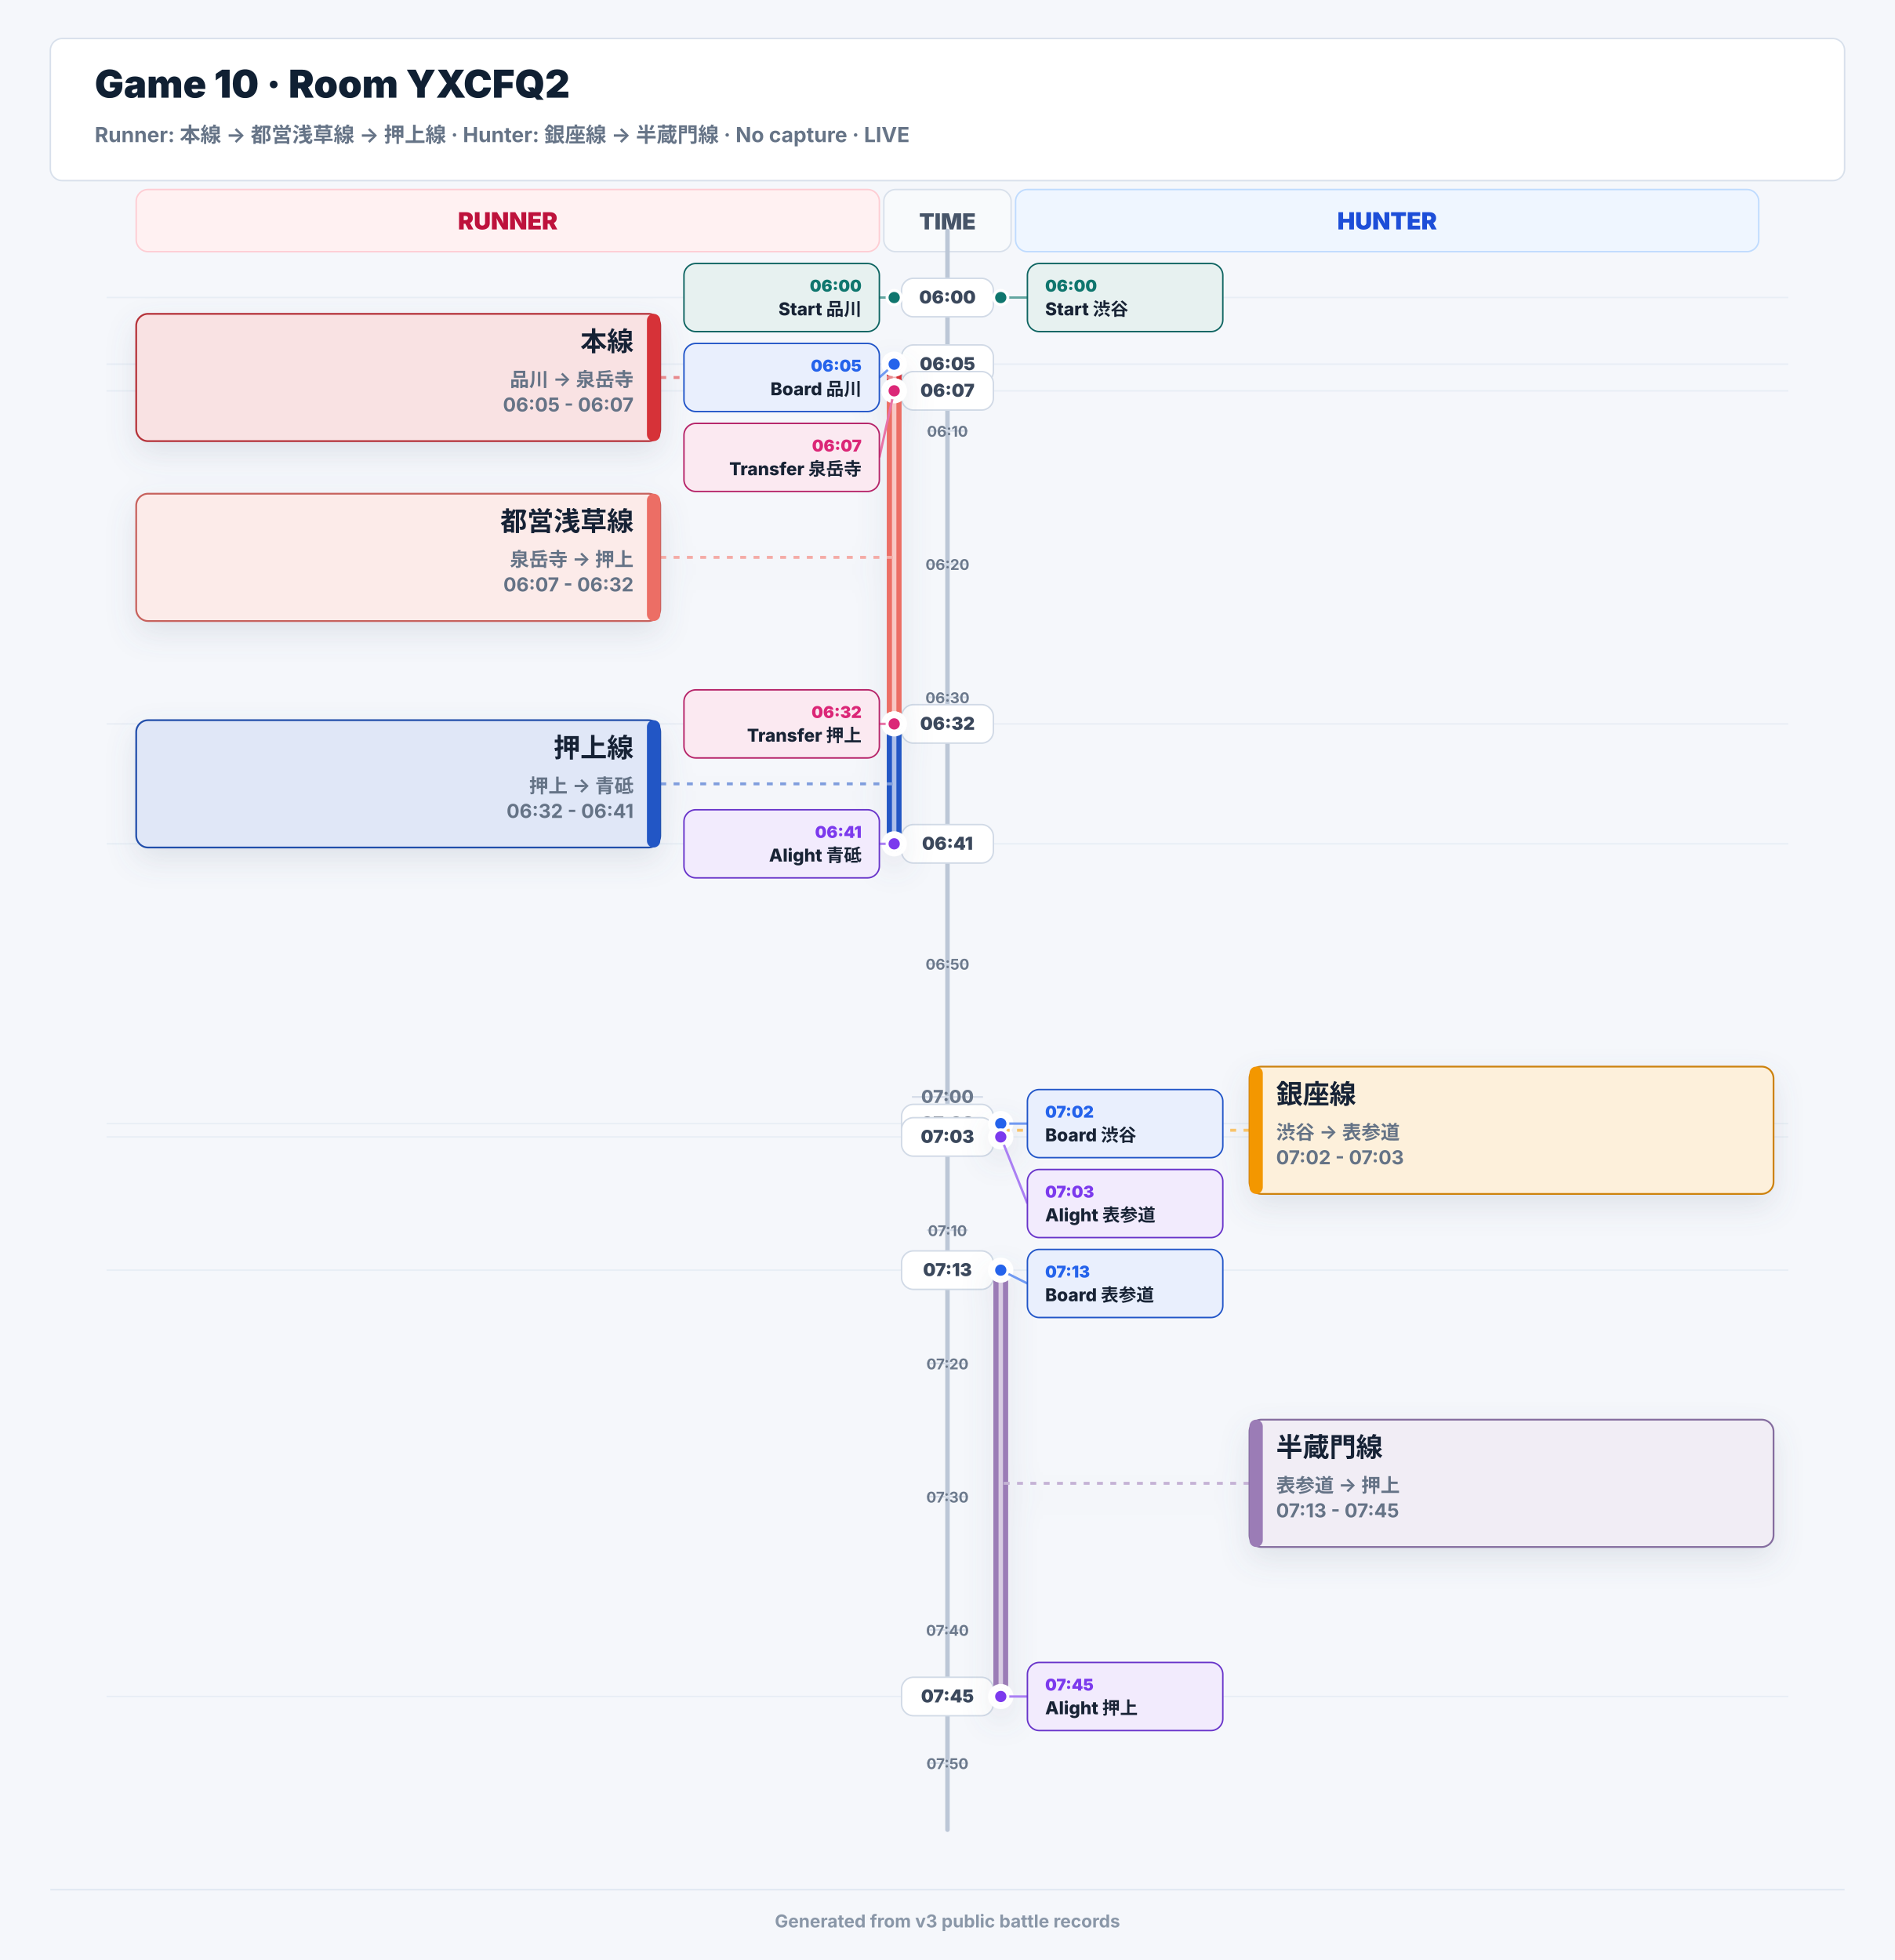
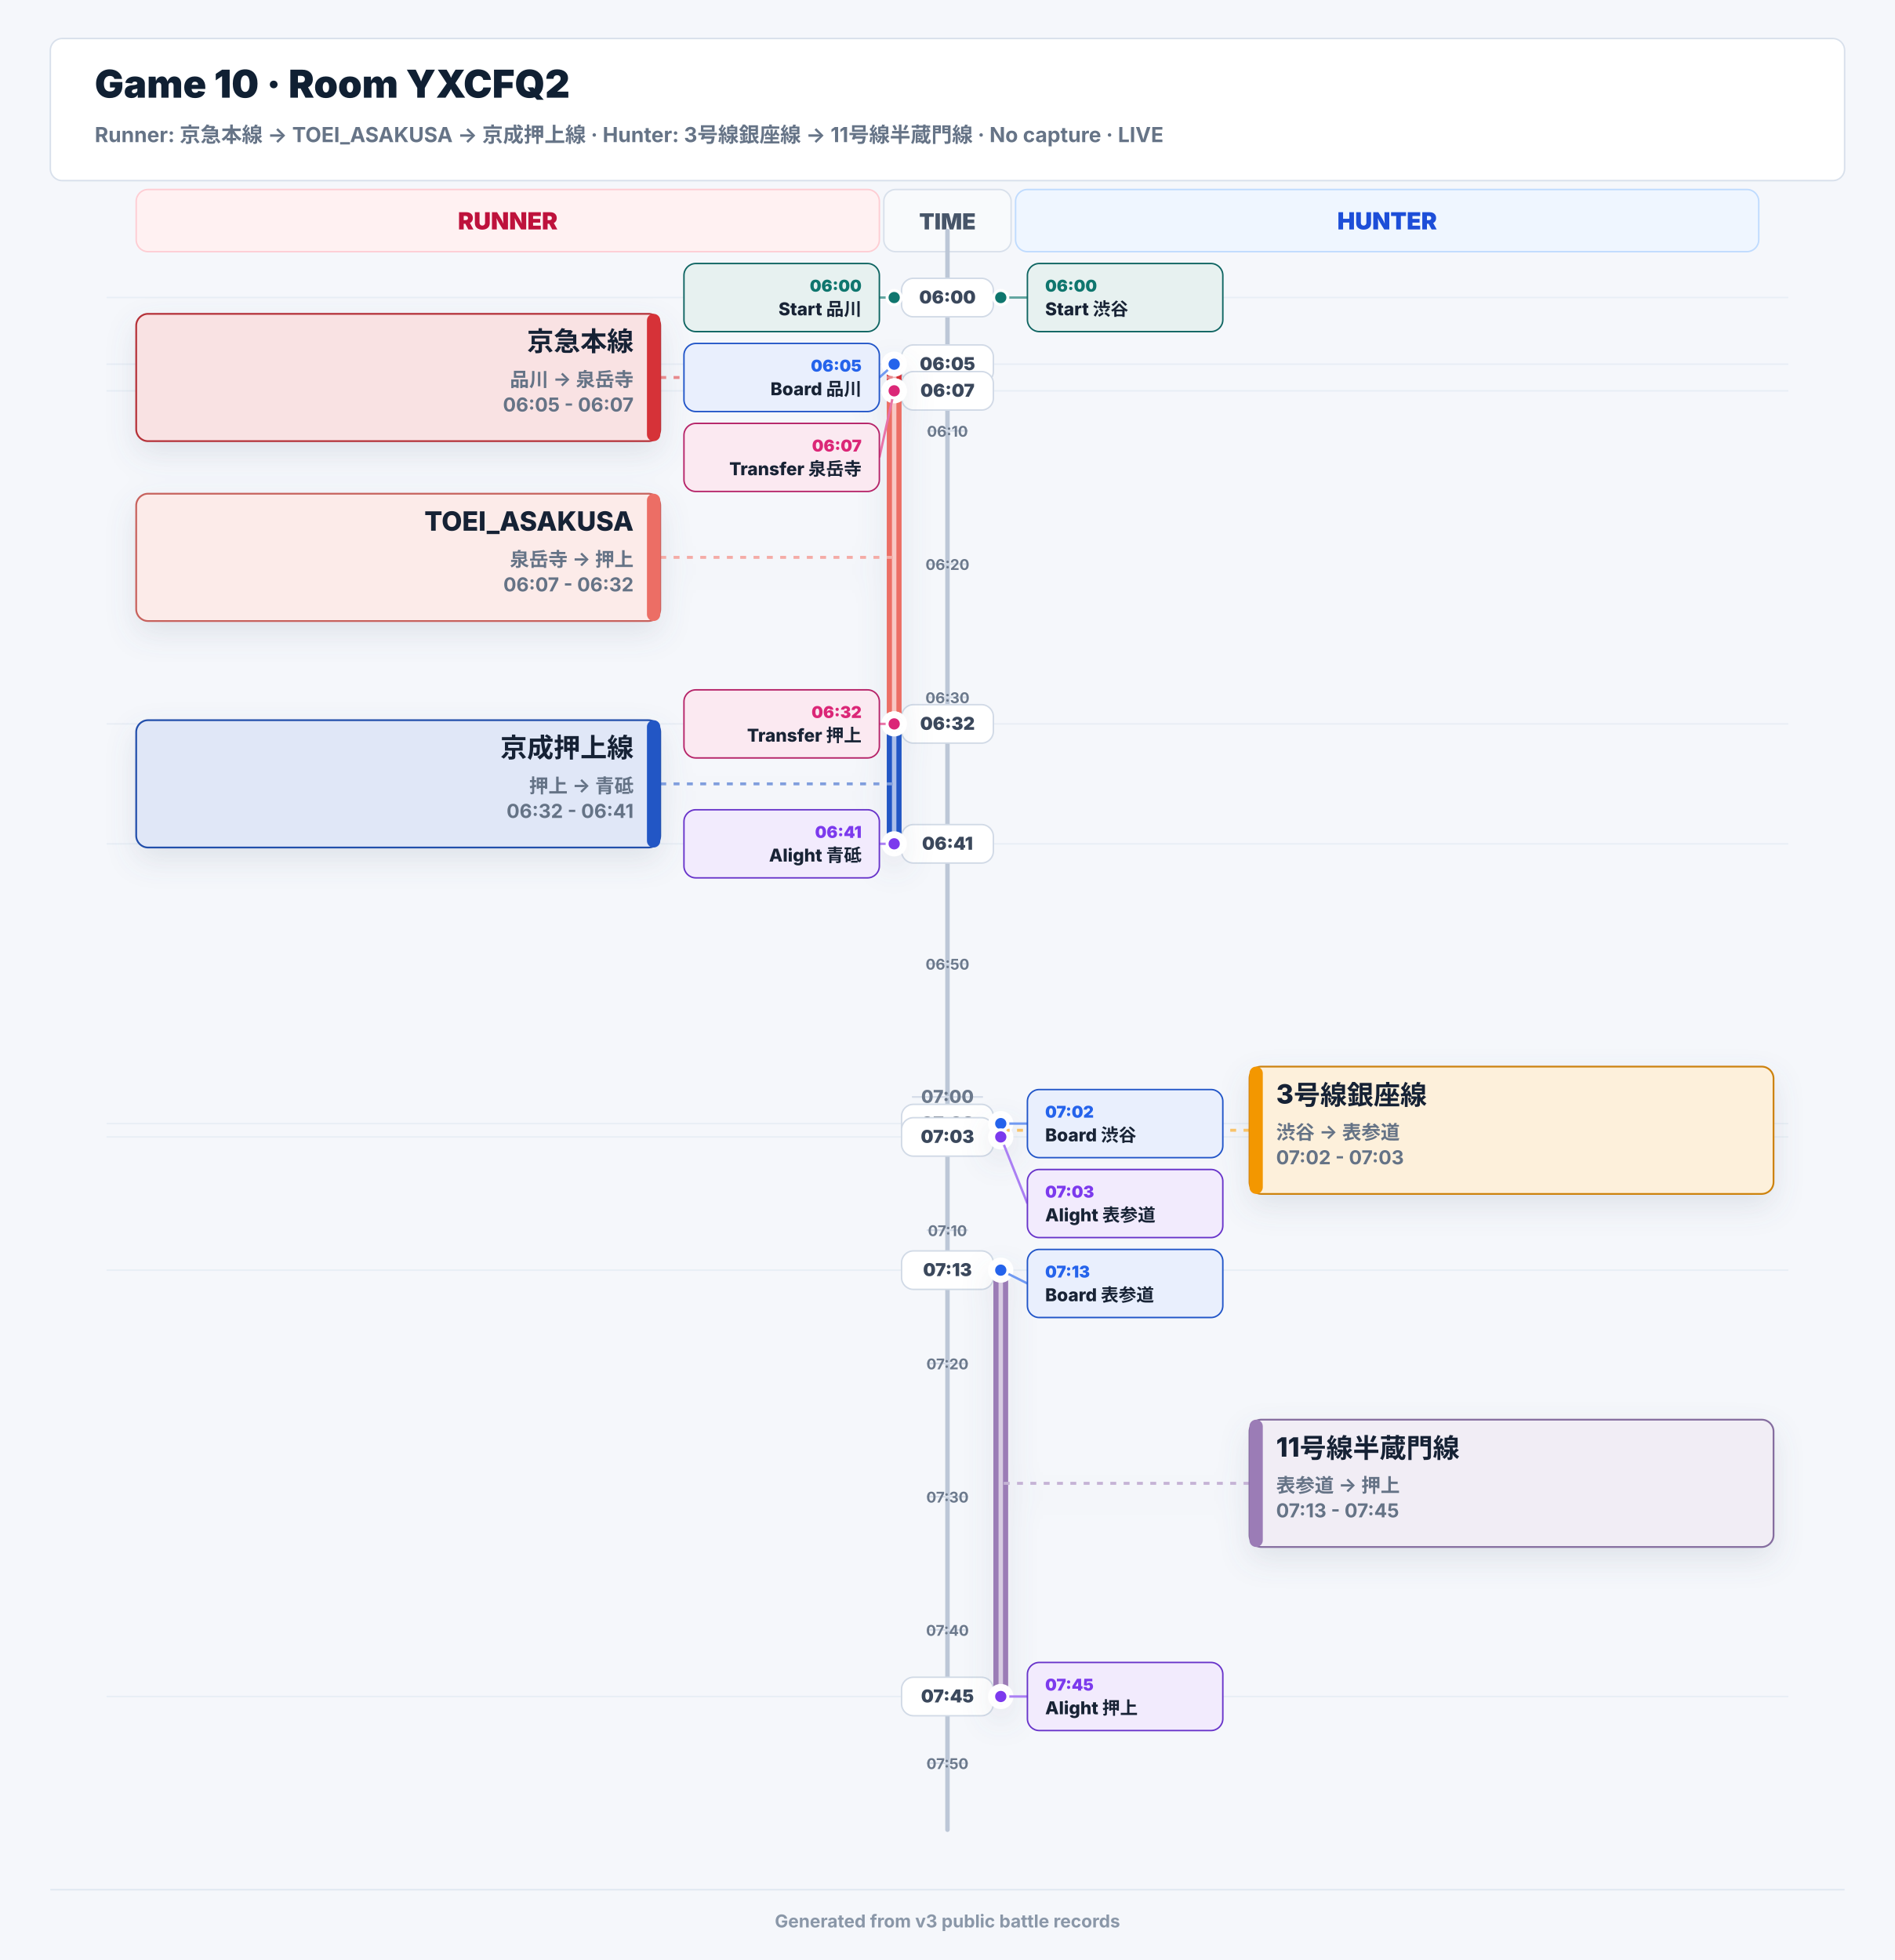
<svg xmlns="http://www.w3.org/2000/svg" width="1280" height="1324" viewBox="0 0 1280 1324" role="img" aria-label="Battle timeline">
  <defs>
    <filter id="softShadow" x="-20%" y="-20%" width="140%" height="140%">
      <feDropShadow dx="0" dy="8" stdDeviation="10" flood-color="#64748b" flood-opacity="0.16" />
    </filter>
  </defs>
  <g font-family="Inter, ui-sans-serif, system-ui, -apple-system, BlinkMacSystemFont, Segoe UI, sans-serif">
    <rect x="0" y="0" width="1280" height="100%" fill="#f5f7fb" />
    <rect x="34" y="26" width="1212" height="96" rx="8" fill="#ffffff" stroke="#d8e0eb" />
    <text x="64.0" y="66.0" font-size="26" font-weight="900" fill="#102033" text-anchor="start">Game 10 · Room YXCFQ2</text>
-     <text x="64.0" y="96.0" font-size="14" font-weight="750" fill="#667487" text-anchor="start">Runner: 本線 -&gt; 都営浅草線 -&gt; 押上線 · Hunter: 銀座線 -&gt; 半蔵門線 · No capture · LIVE</text>
+     <text x="64.0" y="96.0" font-size="14" font-weight="750" fill="#667487" text-anchor="start">Runner: 京急本線 -&gt; TOEI_ASAKUSA -&gt; 京成押上線 · Hunter: 3号線銀座線 -&gt; 11号線半蔵門線 · No capture · LIVE</text>
    <rect x="92" y="128" width="502" height="42" rx="8" fill="#fff1f2" stroke="#fecdd3" />
    <text x="343.0" y="155.0" font-size="16" font-weight="950" fill="#be123c" text-anchor="middle">RUNNER</text>
    <rect x="686" y="128" width="502" height="42" rx="8" fill="#eff6ff" stroke="#bfdbfe" />
    <text x="937.0" y="155.0" font-size="16" font-weight="950" fill="#1d4ed8" text-anchor="middle">HUNTER</text>
    <rect x="597" y="128" width="86" height="42" rx="8" fill="#f8fafc" stroke="#d8e0eb" />
    <text x="640.0" y="155.0" font-size="15" font-weight="950" fill="#475569" text-anchor="middle">TIME</text>
    <rect x="34" y="1276.0" width="1212" height="1" fill="#dfe7f1" />
    <g opacity="0.96">
      <line x1="640" y1="156.0" x2="640" y2="1236.0" stroke="#b9c5d5" stroke-width="3" stroke-linecap="round" />
      <line x1="616" y1="201.0" x2="664" y2="201.0" stroke="#d4dce8" stroke-width="1.2" />
      <text x="640.0" y="205.0" font-size="12" font-weight="800" fill="#667487" text-anchor="middle">06:00</text>
      <line x1="626" y1="291.0" x2="654" y2="291.0" stroke="#d4dce8" stroke-width="1.2" />
      <text x="640.0" y="295.0" font-size="10" font-weight="650" fill="#667487" text-anchor="middle">06:10</text>
      <line x1="626" y1="381.0" x2="654" y2="381.0" stroke="#d4dce8" stroke-width="1.2" />
      <text x="640.0" y="385.0" font-size="10" font-weight="650" fill="#667487" text-anchor="middle">06:20</text>
      <line x1="626" y1="471.0" x2="654" y2="471.0" stroke="#d4dce8" stroke-width="1.2" />
      <text x="640.0" y="475.0" font-size="10" font-weight="650" fill="#667487" text-anchor="middle">06:30</text>
      <line x1="626" y1="561.0" x2="654" y2="561.0" stroke="#d4dce8" stroke-width="1.2" />
      <text x="640.0" y="565.0" font-size="10" font-weight="650" fill="#667487" text-anchor="middle">06:40</text>
      <line x1="626" y1="651.0" x2="654" y2="651.0" stroke="#d4dce8" stroke-width="1.2" />
      <text x="640.0" y="655.0" font-size="10" font-weight="650" fill="#667487" text-anchor="middle">06:50</text>
      <line x1="616" y1="741.0" x2="664" y2="741.0" stroke="#d4dce8" stroke-width="1.2" />
      <text x="640.0" y="745.0" font-size="12" font-weight="800" fill="#667487" text-anchor="middle">07:00</text>
      <line x1="626" y1="831.0" x2="654" y2="831.0" stroke="#d4dce8" stroke-width="1.2" />
      <text x="640.0" y="835.0" font-size="10" font-weight="650" fill="#667487" text-anchor="middle">07:10</text>
      <line x1="626" y1="921.0" x2="654" y2="921.0" stroke="#d4dce8" stroke-width="1.2" />
      <text x="640.0" y="925.0" font-size="10" font-weight="650" fill="#667487" text-anchor="middle">07:20</text>
      <line x1="626" y1="1011.0" x2="654" y2="1011.0" stroke="#d4dce8" stroke-width="1.2" />
      <text x="640.0" y="1015.0" font-size="10" font-weight="650" fill="#667487" text-anchor="middle">07:30</text>
      <line x1="626" y1="1101.0" x2="654" y2="1101.0" stroke="#d4dce8" stroke-width="1.2" />
      <text x="640.0" y="1105.0" font-size="10" font-weight="650" fill="#667487" text-anchor="middle">07:40</text>
      <line x1="626" y1="1191.0" x2="654" y2="1191.0" stroke="#d4dce8" stroke-width="1.2" />
      <text x="640.0" y="1195.0" font-size="10" font-weight="650" fill="#667487" text-anchor="middle">07:50</text>
      <line x1="72" y1="201.0" x2="1208" y2="201.0" stroke="#e7edf5" stroke-width="1" />
      <rect x="609" y="188.0" width="62" height="26" rx="8" fill="#ffffff" stroke="#cfd8e5" />
      <text x="640.0" y="205.0" font-size="12" font-weight="900" fill="#334155" text-anchor="middle">06:00</text>
      <line x1="72" y1="246.0" x2="1208" y2="246.0" stroke="#e7edf5" stroke-width="1" />
      <rect x="609" y="233.0" width="62" height="26" rx="8" fill="#ffffff" stroke="#cfd8e5" />
      <text x="640.0" y="250.0" font-size="12" font-weight="900" fill="#334155" text-anchor="middle">06:05</text>
      <line x1="72" y1="264.0" x2="1208" y2="264.0" stroke="#e7edf5" stroke-width="1" />
      <rect x="609" y="251.0" width="62" height="26" rx="8" fill="#ffffff" stroke="#cfd8e5" />
      <text x="640.0" y="268.0" font-size="12" font-weight="900" fill="#334155" text-anchor="middle">06:07</text>
      <line x1="72" y1="489.0" x2="1208" y2="489.0" stroke="#e7edf5" stroke-width="1" />
      <rect x="609" y="476.0" width="62" height="26" rx="8" fill="#ffffff" stroke="#cfd8e5" />
      <text x="640.0" y="493.0" font-size="12" font-weight="900" fill="#334155" text-anchor="middle">06:32</text>
      <line x1="72" y1="570.0" x2="1208" y2="570.0" stroke="#e7edf5" stroke-width="1" />
      <rect x="609" y="557.0" width="62" height="26" rx="8" fill="#ffffff" stroke="#cfd8e5" />
      <text x="640.0" y="574.0" font-size="12" font-weight="900" fill="#334155" text-anchor="middle">06:41</text>
      <line x1="72" y1="759.0" x2="1208" y2="759.0" stroke="#e7edf5" stroke-width="1" />
      <rect x="609" y="746.0" width="62" height="26" rx="8" fill="#ffffff" stroke="#cfd8e5" />
      <text x="640.0" y="763.0" font-size="12" font-weight="900" fill="#334155" text-anchor="middle">07:02</text>
      <line x1="72" y1="768.0" x2="1208" y2="768.0" stroke="#e7edf5" stroke-width="1" />
      <rect x="609" y="755.0" width="62" height="26" rx="8" fill="#ffffff" stroke="#cfd8e5" />
      <text x="640.0" y="772.0" font-size="12" font-weight="900" fill="#334155" text-anchor="middle">07:03</text>
      <line x1="72" y1="858.0" x2="1208" y2="858.0" stroke="#e7edf5" stroke-width="1" />
      <rect x="609" y="845.0" width="62" height="26" rx="8" fill="#ffffff" stroke="#cfd8e5" />
      <text x="640.0" y="862.0" font-size="12" font-weight="900" fill="#334155" text-anchor="middle">07:13</text>
      <line x1="72" y1="1146.0" x2="1208" y2="1146.0" stroke="#e7edf5" stroke-width="1" />
      <rect x="609" y="1133.0" width="62" height="26" rx="8" fill="#ffffff" stroke="#cfd8e5" />
      <text x="640.0" y="1150.0" font-size="12" font-weight="900" fill="#334155" text-anchor="middle">07:45</text>
    </g>
    <g filter="url(#softShadow)">
      <line x1="604" y1="246.0" x2="604" y2="264.0" stroke="#D63339" stroke-width="10" stroke-linecap="round" />
      <line x1="604" y1="246.0" x2="604" y2="264.0" stroke="#ffffff" stroke-opacity="0.62" stroke-width="3" stroke-linecap="round" />
      <circle cx="604" cy="246.0" r="7" fill="#D63339" stroke="#ffffff" stroke-width="3" />
      <circle cx="604" cy="264.0" r="7" fill="#D63339" stroke="#ffffff" stroke-width="3" />
      <line x1="446" y1="255.0" x2="604" y2="255.0" stroke="#e7898c" stroke-width="2" stroke-dasharray="4 5" />
      <rect x="92" y="212.0" width="354" height="86" rx="8" fill="#f9e2e3" stroke="#b53139" stroke-width="1.2" />
      <rect x="437" y="212.0" width="9" height="86" rx="4.5" fill="#D63339" />
-       <text x="428.0" y="237.0" font-size="18" font-weight="800" fill="#162235" text-anchor="end">本線</text>
+       <text x="428.0" y="237.0" font-size="18" font-weight="800" fill="#162235" text-anchor="end">京急本線</text>
      <text x="428.0" y="261.0" font-size="13" font-weight="650" fill="#657386" text-anchor="end">品川 -&gt; 泉岳寺</text>
      <text x="428.0" y="278.0" font-size="13" font-weight="650" fill="#657386" text-anchor="end">06:05 - 06:07</text>
      <line x1="604" y1="264.0" x2="604" y2="489.0" stroke="#EC6E65" stroke-width="10" stroke-linecap="round" />
      <line x1="604" y1="264.0" x2="604" y2="489.0" stroke="#ffffff" stroke-opacity="0.62" stroke-width="3" stroke-linecap="round" />
      <circle cx="604" cy="264.0" r="7" fill="#EC6E65" stroke="#ffffff" stroke-width="3" />
      <circle cx="604" cy="489.0" r="7" fill="#EC6E65" stroke="#ffffff" stroke-width="3" />
      <line x1="446" y1="376.5" x2="604" y2="376.5" stroke="#f4aba6" stroke-width="2" stroke-dasharray="4 5" />
      <rect x="92" y="333.5" width="354" height="86" rx="8" fill="#fcebe9" stroke="#c7625d" stroke-width="1.2" />
      <rect x="437" y="333.5" width="9" height="86" rx="4.5" fill="#EC6E65" />
-       <text x="428.0" y="358.5" font-size="18" font-weight="800" fill="#162235" text-anchor="end">都営浅草線</text>
+       <text x="428.0" y="358.5" font-size="18" font-weight="800" fill="#162235" text-anchor="end">TOEI_ASAKUSA</text>
      <text x="428.0" y="382.5" font-size="13" font-weight="650" fill="#657386" text-anchor="end">泉岳寺 -&gt; 押上</text>
      <text x="428.0" y="399.5" font-size="13" font-weight="650" fill="#657386" text-anchor="end">06:07 - 06:32</text>
      <line x1="604" y1="489.0" x2="604" y2="570.0" stroke="#2457C5" stroke-width="10" stroke-linecap="round" />
      <line x1="604" y1="489.0" x2="604" y2="570.0" stroke="#ffffff" stroke-opacity="0.62" stroke-width="3" stroke-linecap="round" />
      <circle cx="604" cy="489.0" r="7" fill="#2457C5" stroke="#ffffff" stroke-width="3" />
      <circle cx="604" cy="570.0" r="7" fill="#2457C5" stroke="#ffffff" stroke-width="3" />
      <line x1="446" y1="529.5" x2="604" y2="529.5" stroke="#809edd" stroke-width="2" stroke-dasharray="4 5" />
      <rect x="92" y="486.5" width="354" height="86" rx="8" fill="#e0e7f7" stroke="#234fab" stroke-width="1.2" />
      <rect x="437" y="486.5" width="9" height="86" rx="4.5" fill="#2457C5" />
-       <text x="428.0" y="511.5" font-size="18" font-weight="800" fill="#162235" text-anchor="end">押上線</text>
+       <text x="428.0" y="511.5" font-size="18" font-weight="800" fill="#162235" text-anchor="end">京成押上線</text>
      <text x="428.0" y="535.5" font-size="13" font-weight="650" fill="#657386" text-anchor="end">押上 -&gt; 青砥</text>
      <text x="428.0" y="552.5" font-size="13" font-weight="650" fill="#657386" text-anchor="end">06:32 - 06:41</text>
      <line x1="676" y1="759.0" x2="676" y2="768.0" stroke="#F39700" stroke-width="10" stroke-linecap="round" />
      <line x1="676" y1="759.0" x2="676" y2="768.0" stroke="#ffffff" stroke-opacity="0.62" stroke-width="3" stroke-linecap="round" />
      <circle cx="676" cy="759.0" r="7" fill="#F39700" stroke="#ffffff" stroke-width="3" />
      <circle cx="676" cy="768.0" r="7" fill="#F39700" stroke="#ffffff" stroke-width="3" />
      <line x1="844" y1="763.5" x2="676" y2="763.5" stroke="#f8c36b" stroke-width="2" stroke-dasharray="4 5" />
      <rect x="844" y="720.5" width="354" height="86" rx="8" fill="#fdf0db" stroke="#cd830a" stroke-width="1.2" />
      <rect x="844" y="720.5" width="9" height="86" rx="4.5" fill="#F39700" />
-       <text x="862.0" y="745.5" font-size="18" font-weight="800" fill="#162235" text-anchor="start">銀座線</text>
+       <text x="862.0" y="745.5" font-size="18" font-weight="800" fill="#162235" text-anchor="start">3号線銀座線</text>
      <text x="862.0" y="769.5" font-size="13" font-weight="650" fill="#657386" text-anchor="start">渋谷 -&gt; 表参道</text>
      <text x="862.0" y="786.5" font-size="13" font-weight="650" fill="#657386" text-anchor="start">07:02 - 07:03</text>
      <line x1="676" y1="858.0" x2="676" y2="1146.0" stroke="#9B7CB6" stroke-width="10" stroke-linecap="round" />
      <line x1="676" y1="858.0" x2="676" y2="1146.0" stroke="#ffffff" stroke-opacity="0.62" stroke-width="3" stroke-linecap="round" />
      <circle cx="676" cy="858.0" r="7" fill="#9B7CB6" stroke="#ffffff" stroke-width="3" />
      <circle cx="676" cy="1146.0" r="7" fill="#9B7CB6" stroke="#ffffff" stroke-width="3" />
      <line x1="844" y1="1002.0" x2="676" y2="1002.0" stroke="#c5b3d5" stroke-width="2" stroke-dasharray="4 5" />
      <rect x="844" y="959.0" width="354" height="86" rx="8" fill="#f1edf5" stroke="#856d9f" stroke-width="1.2" />
      <rect x="844" y="959.0" width="9" height="86" rx="4.5" fill="#9B7CB6" />
-       <text x="862.0" y="984.0" font-size="18" font-weight="800" fill="#162235" text-anchor="start">半蔵門線</text>
+       <text x="862.0" y="984.0" font-size="18" font-weight="800" fill="#162235" text-anchor="start">11号線半蔵門線</text>
      <text x="862.0" y="1008.0" font-size="13" font-weight="650" fill="#657386" text-anchor="start">表参道 -&gt; 押上</text>
      <text x="862.0" y="1025.0" font-size="13" font-weight="650" fill="#657386" text-anchor="start">07:13 - 07:45</text>
    </g>
    <g>
      <line x1="594" y1="201.0" x2="604" y2="201.0" stroke="#63a6a1" stroke-width="1.6" />
      <circle cx="604" cy="201.0" r="4.8" fill="#0f766e" stroke="#ffffff" stroke-width="2" />
      <rect x="462" y="178.0" width="132" height="46" rx="8" fill="#e7f1f0" stroke="#0f6562" />
      <text x="582.0" y="197.0" font-size="11" font-weight="900" fill="#0f766e" text-anchor="end">06:00</text>
      <text x="582.0" y="213.0" font-size="12" font-weight="800" fill="#182335" text-anchor="end">Start 品川</text>
      <line x1="594" y1="255.0" x2="604" y2="246.0" stroke="#719af2" stroke-width="1.6" />
      <circle cx="604" cy="246.0" r="4.8" fill="#2563eb" stroke="#ffffff" stroke-width="2" />
      <rect x="462" y="232.0" width="132" height="46" rx="8" fill="#e9effd" stroke="#2155c8" />
      <text x="582.0" y="251.0" font-size="11" font-weight="900" fill="#2563eb" text-anchor="end">06:05</text>
      <text x="582.0" y="267.0" font-size="12" font-weight="800" fill="#182335" text-anchor="end">Board 品川</text>
      <line x1="594" y1="309.0" x2="604" y2="264.0" stroke="#e873a7" stroke-width="1.6" />
      <circle cx="604" cy="264.0" r="4.8" fill="#db2777" stroke="#ffffff" stroke-width="2" />
      <rect x="462" y="286.0" width="132" height="46" rx="8" fill="#fbe9f1" stroke="#b62469" />
      <text x="582.0" y="305.0" font-size="11" font-weight="900" fill="#db2777" text-anchor="end">06:07</text>
      <text x="582.0" y="321.0" font-size="12" font-weight="800" fill="#182335" text-anchor="end">Transfer 泉岳寺</text>
      <line x1="594" y1="489.0" x2="604" y2="489.0" stroke="#e873a7" stroke-width="1.6" />
      <circle cx="604" cy="489.0" r="4.8" fill="#db2777" stroke="#ffffff" stroke-width="2" />
      <rect x="462" y="466.0" width="132" height="46" rx="8" fill="#fbe9f1" stroke="#b62469" />
      <text x="582.0" y="485.0" font-size="11" font-weight="900" fill="#db2777" text-anchor="end">06:32</text>
      <text x="582.0" y="501.0" font-size="12" font-weight="800" fill="#182335" text-anchor="end">Transfer 押上</text>
      <line x1="594" y1="570.0" x2="604" y2="570.0" stroke="#aa7ff3" stroke-width="1.6" />
      <circle cx="604" cy="570.0" r="4.8" fill="#7c3aed" stroke="#ffffff" stroke-width="2" />
      <rect x="462" y="547.0" width="132" height="46" rx="8" fill="#f2ebfd" stroke="#6834ca" />
      <text x="582.0" y="566.0" font-size="11" font-weight="900" fill="#7c3aed" text-anchor="end">06:41</text>
      <text x="582.0" y="582.0" font-size="12" font-weight="800" fill="#182335" text-anchor="end">Alight 青砥</text>
      <line x1="694" y1="201.0" x2="676" y2="201.0" stroke="#63a6a1" stroke-width="1.6" />
      <circle cx="676" cy="201.0" r="4.8" fill="#0f766e" stroke="#ffffff" stroke-width="2" />
      <rect x="694" y="178.0" width="132" height="46" rx="8" fill="#e7f1f0" stroke="#0f6562" />
      <text x="706.0" y="197.0" font-size="11" font-weight="900" fill="#0f766e" text-anchor="start">06:00</text>
      <text x="706.0" y="213.0" font-size="12" font-weight="800" fill="#182335" text-anchor="start">Start 渋谷</text>
      <line x1="694" y1="759.0" x2="676" y2="759.0" stroke="#719af2" stroke-width="1.6" />
      <circle cx="676" cy="759.0" r="4.8" fill="#2563eb" stroke="#ffffff" stroke-width="2" />
      <rect x="694" y="736.0" width="132" height="46" rx="8" fill="#e9effd" stroke="#2155c8" />
      <text x="706.0" y="755.0" font-size="11" font-weight="900" fill="#2563eb" text-anchor="start">07:02</text>
      <text x="706.0" y="771.0" font-size="12" font-weight="800" fill="#182335" text-anchor="start">Board 渋谷</text>
      <line x1="694" y1="813.0" x2="676" y2="768.0" stroke="#aa7ff3" stroke-width="1.6" />
      <circle cx="676" cy="768.0" r="4.8" fill="#7c3aed" stroke="#ffffff" stroke-width="2" />
      <rect x="694" y="790.0" width="132" height="46" rx="8" fill="#f2ebfd" stroke="#6834ca" />
      <text x="706.0" y="809.0" font-size="11" font-weight="900" fill="#7c3aed" text-anchor="start">07:03</text>
      <text x="706.0" y="825.0" font-size="12" font-weight="800" fill="#182335" text-anchor="start">Alight 表参道</text>
      <line x1="694" y1="867.0" x2="676" y2="858.0" stroke="#719af2" stroke-width="1.6" />
      <circle cx="676" cy="858.0" r="4.8" fill="#2563eb" stroke="#ffffff" stroke-width="2" />
      <rect x="694" y="844.0" width="132" height="46" rx="8" fill="#e9effd" stroke="#2155c8" />
      <text x="706.0" y="863.0" font-size="11" font-weight="900" fill="#2563eb" text-anchor="start">07:13</text>
      <text x="706.0" y="879.0" font-size="12" font-weight="800" fill="#182335" text-anchor="start">Board 表参道</text>
      <line x1="694" y1="1146.0" x2="676" y2="1146.0" stroke="#aa7ff3" stroke-width="1.6" />
      <circle cx="676" cy="1146.0" r="4.8" fill="#7c3aed" stroke="#ffffff" stroke-width="2" />
      <rect x="694" y="1123.0" width="132" height="46" rx="8" fill="#f2ebfd" stroke="#6834ca" />
      <text x="706.0" y="1142.0" font-size="11" font-weight="900" fill="#7c3aed" text-anchor="start">07:45</text>
      <text x="706.0" y="1158.0" font-size="12" font-weight="800" fill="#182335" text-anchor="start">Alight 押上</text>
    </g>
    <text x="640.0" y="1302.0" font-size="12" font-weight="650" fill="#8a97a8" text-anchor="middle">Generated from v3 public battle records</text>
  </g>
</svg>
